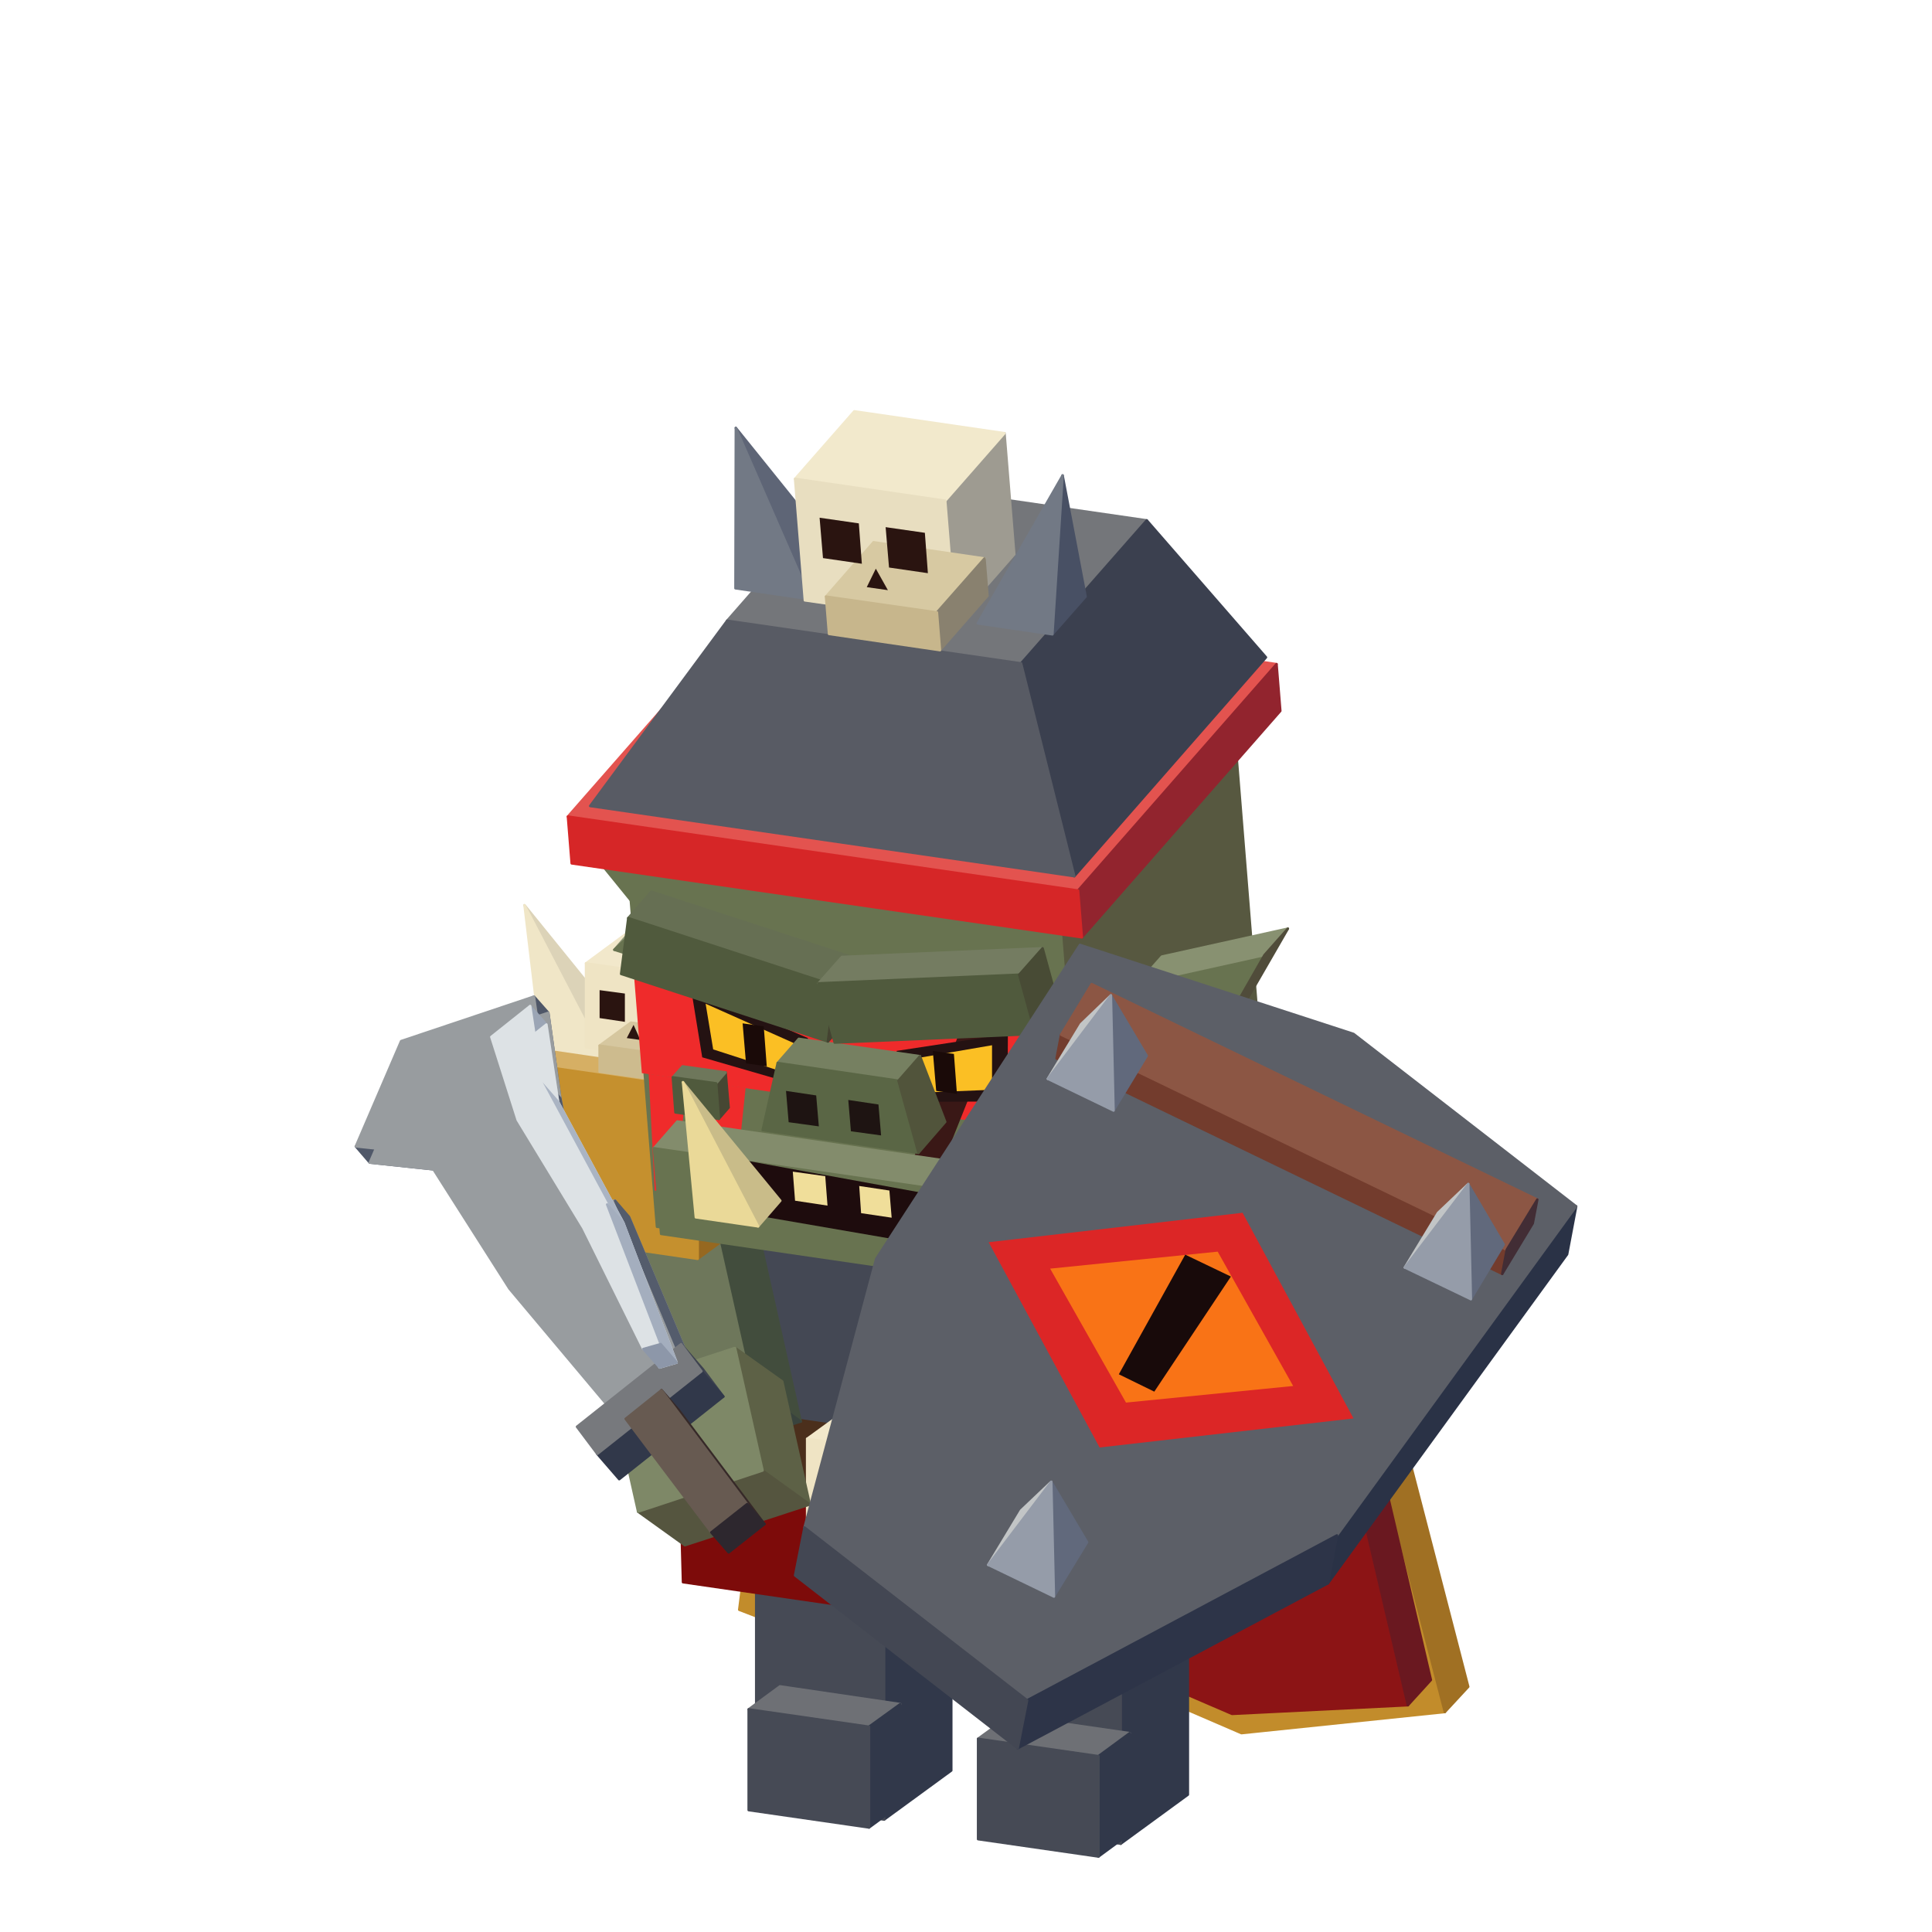
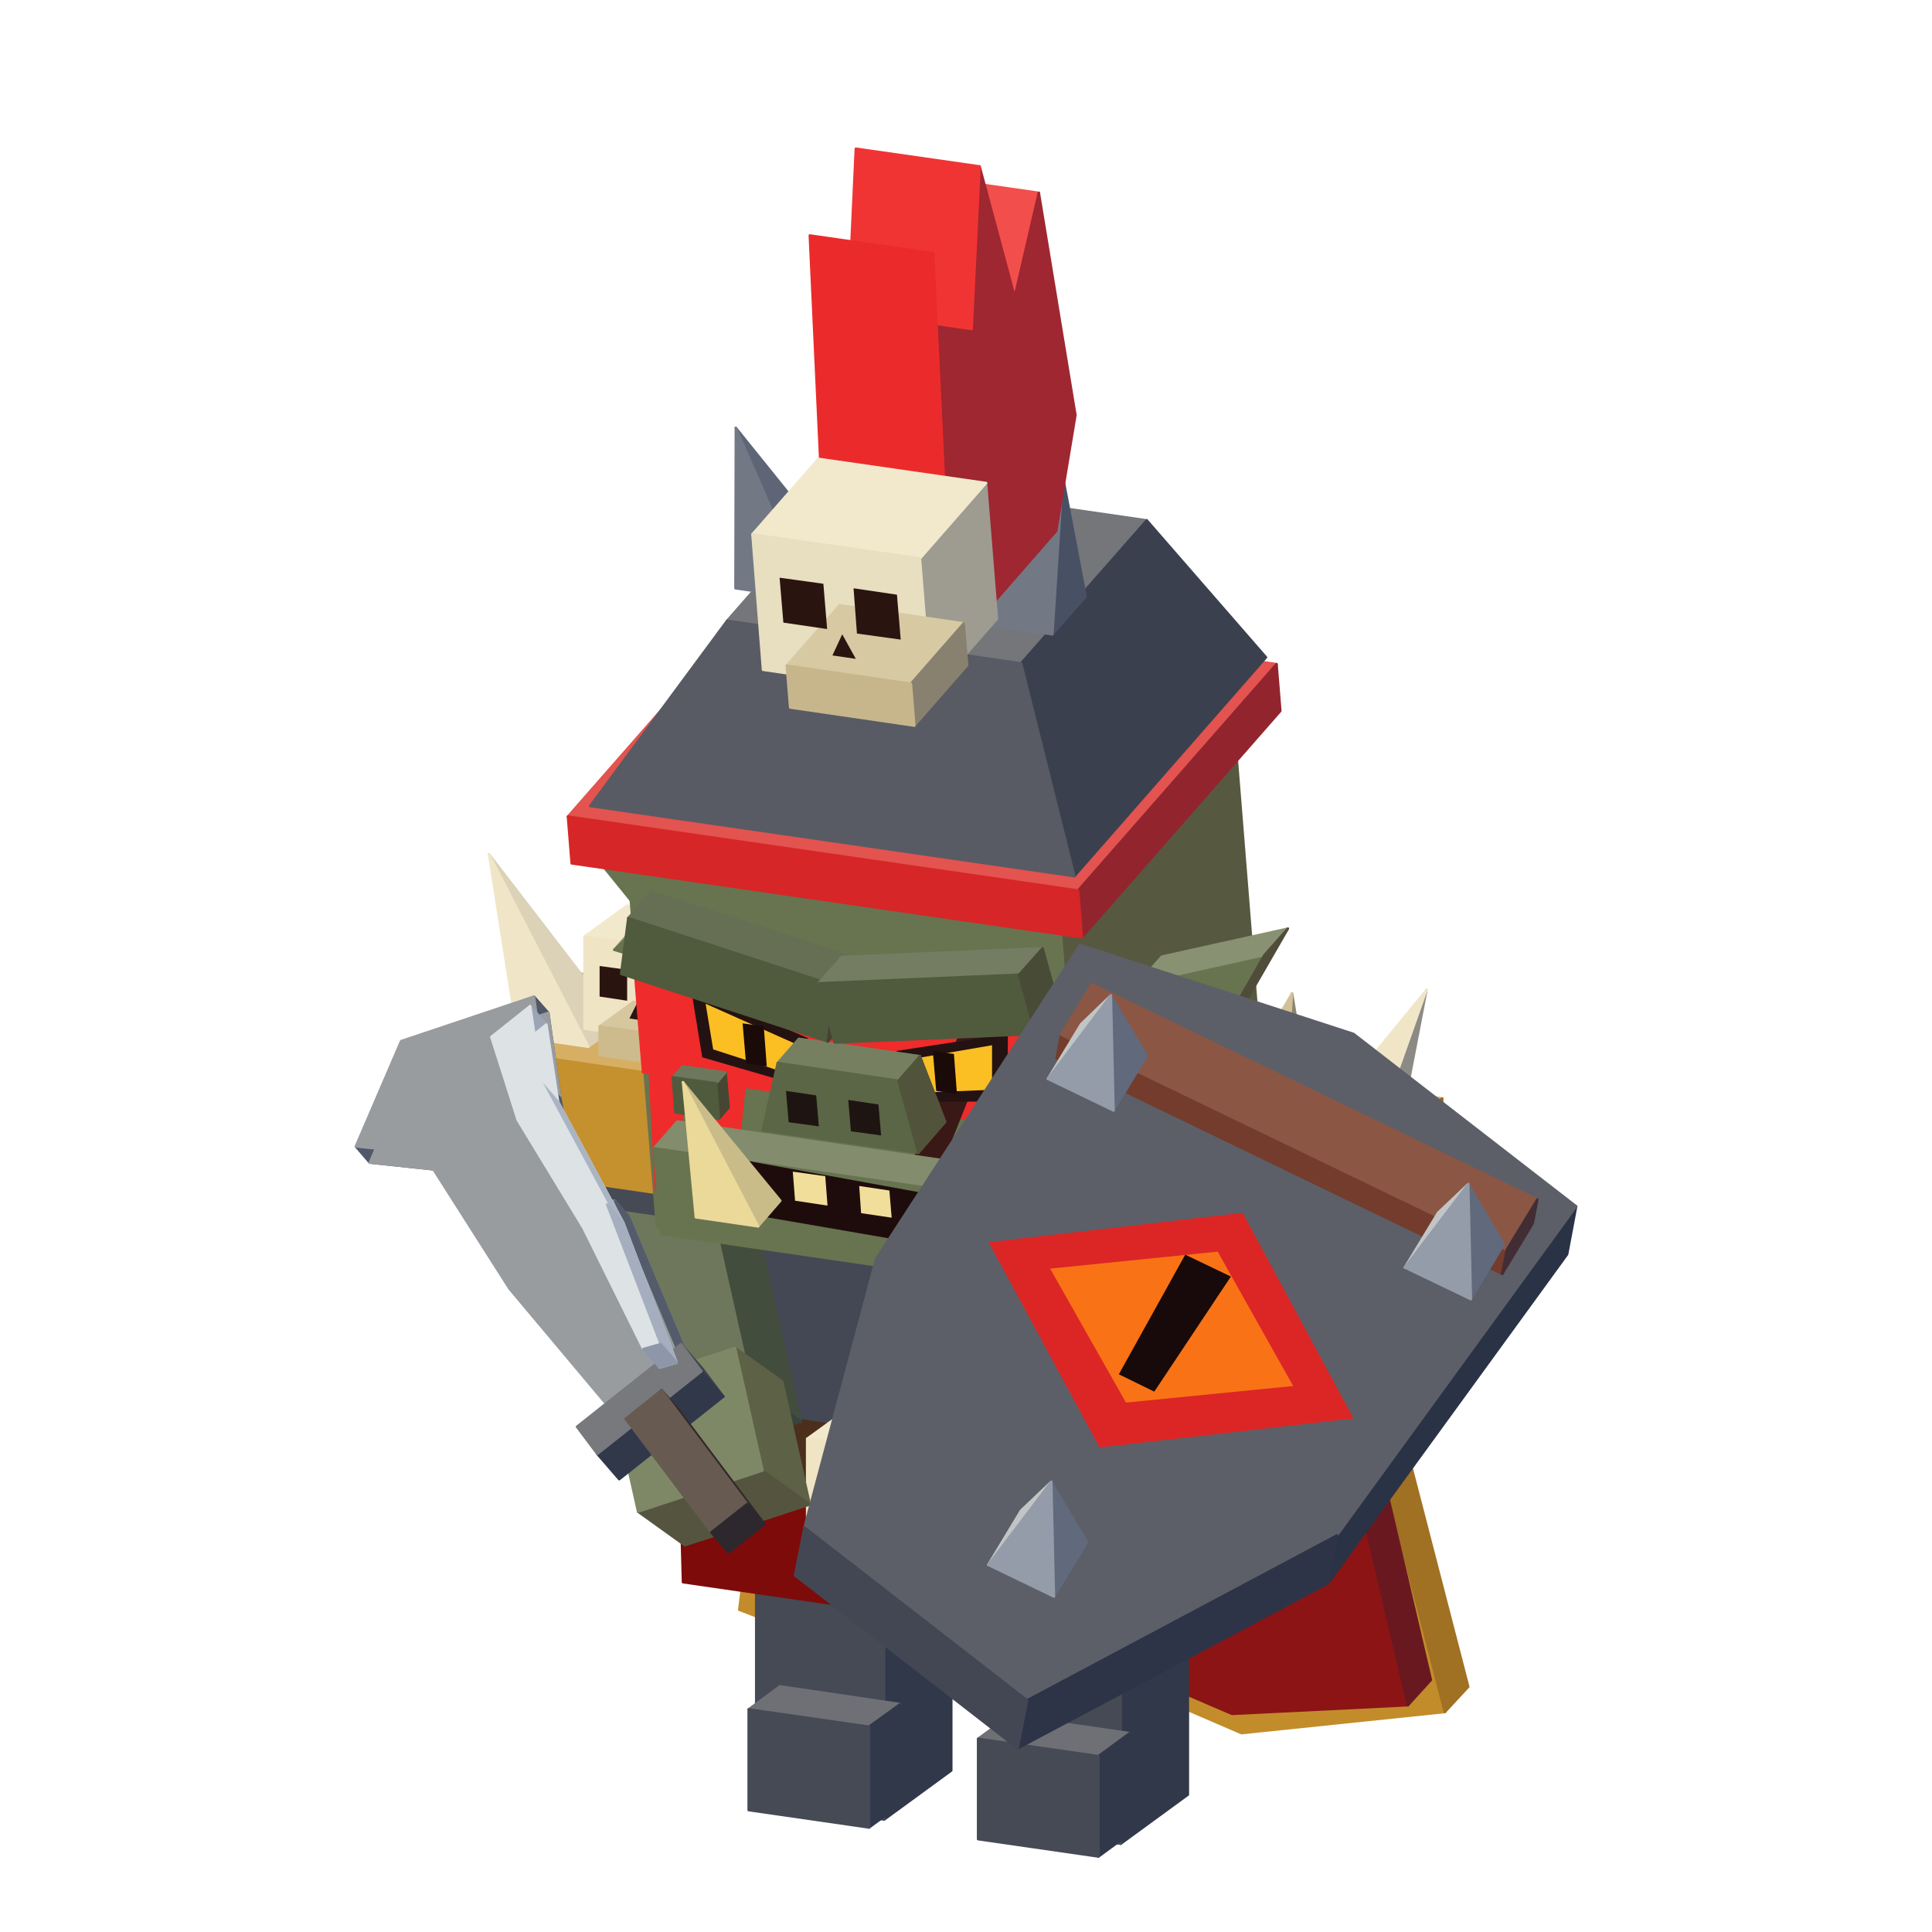
<svg xmlns="http://www.w3.org/2000/svg" width="512" height="512" viewBox="0 0 512 512" data-sprite="orcs_defender_veteran">
  <polygon points="195.9,426.6 251.7,448.1 289.6,442.3 329.0,459.3 382.9,453.7 342.2,296.5 214.7,278.1" fill="#c28c2b" stroke="#c28c2b" stroke-width="0.65" stroke-linejoin="round" />
  <polygon points="382.9,453.7 389.1,447.0 348.4,289.8 342.2,296.5" fill="#a07023" stroke="#a07023" stroke-width="0.65" stroke-linejoin="round" />
  <polygon points="342.2,296.5 348.4,289.8 220.8,271.3 214.7,278.1" fill="#d8b36b" stroke="#d8b36b" stroke-width="0.65" stroke-linejoin="round" />
  <polygon points="201.2,427.0 249.1,443.0 287.0,437.2 326.5,454.2 373.1,451.9 337.1,298.4 215.6,280.8" fill="#8c1415" stroke="#8c1415" stroke-width="0.65" stroke-linejoin="round" />
  <polygon points="373.1,451.9 379.2,445.2 343.3,291.6 337.1,298.4" fill="#6a1820" stroke="#6a1820" stroke-width="0.65" stroke-linejoin="round" />
  <polygon points="337.1,298.4 343.3,291.6 221.8,274.0 215.6,280.8" fill="#a64441" stroke="#a64441" stroke-width="0.65" stroke-linejoin="round" />
  <polygon points="297.0,488.6 314.8,475.6 314.8,407.8 297.0,420.8" fill="#31384a" stroke="#31384a" stroke-width="0.65" stroke-linejoin="round" />
  <polygon points="263.1,415.9 297.0,420.8 314.8,407.8 280.9,402.9" fill="#6e7075" stroke="#6e7075" stroke-width="0.65" stroke-linejoin="round" />
  <polygon points="263.1,483.7 297.0,488.6 297.0,420.8 263.1,415.9" fill="#464a55" stroke="#464a55" stroke-width="0.65" stroke-linejoin="round" />
  <polygon points="234.3,482.2 252.1,469.2 252.1,401.4 234.3,414.5" fill="#31384a" stroke="#31384a" stroke-width="0.65" stroke-linejoin="round" />
  <polygon points="200.4,409.6 234.3,414.5 252.1,401.4 218.2,396.5" fill="#6e7075" stroke="#6e7075" stroke-width="0.65" stroke-linejoin="round" />
  <polygon points="200.4,477.3 234.3,482.2 234.3,414.5 200.4,409.6" fill="#464a55" stroke="#464a55" stroke-width="0.65" stroke-linejoin="round" />
  <polygon points="259.2,460.8 291.1,465.4 299.4,459.3 267.6,454.7" fill="#6e7075" stroke="#6e7075" stroke-width="0.65" stroke-linejoin="round" />
  <polygon points="291.1,492.0 299.4,485.9 299.4,459.3 291.1,465.4" fill="#31384a" stroke="#31384a" stroke-width="0.65" stroke-linejoin="round" />
  <polygon points="259.2,487.4 291.1,492.0 291.1,465.4 259.2,460.8" fill="#464a55" stroke="#464a55" stroke-width="0.65" stroke-linejoin="round" />
  <polygon points="198.4,453.0 230.3,457.6 238.6,451.6 206.7,446.9" fill="#6e7075" stroke="#6e7075" stroke-width="0.65" stroke-linejoin="round" />
  <polygon points="230.3,484.3 238.6,478.2 238.6,451.6 230.3,457.6" fill="#31384a" stroke="#31384a" stroke-width="0.65" stroke-linejoin="round" />
  <polygon points="198.4,479.7 230.3,484.3 230.3,457.6 198.4,453.0" fill="#464a55" stroke="#464a55" stroke-width="0.65" stroke-linejoin="round" />
  <polygon points="180.1,386.3 297.3,403.3 336.1,374.9 218.9,357.9" fill="#933431" stroke="#933431" stroke-width="0.65" stroke-linejoin="round" />
  <polygon points="295.6,435.9 335.2,407.0 336.1,374.9 297.3,403.3" fill="#54111c" stroke="#54111c" stroke-width="0.65" stroke-linejoin="round" />
  <polygon points="181.0,419.3 295.6,435.9 297.3,403.3 180.1,386.3" fill="#7d0b0a" stroke="#7d0b0a" stroke-width="0.65" stroke-linejoin="round" />
  <polygon points="176.0,370.8 296.7,388.3 337.1,358.8 216.4,341.3" fill="#6b5441" stroke="#6b5441" stroke-width="0.65" stroke-linejoin="round" />
  <polygon points="296.7,405.3 337.1,375.7 337.1,358.8 296.7,388.3" fill="#372927" stroke="#372927" stroke-width="0.65" stroke-linejoin="round" />
  <polygon points="176.0,387.8 296.7,405.3 296.7,388.3 176.0,370.8" fill="#4b2f1c" stroke="#4b2f1c" stroke-width="0.65" stroke-linejoin="round" />
  <polygon points="172.5,305.3 296.4,323.2 332.8,296.6 208.9,278.7" fill="#6e7075" stroke="#6e7075" stroke-width="0.65" stroke-linejoin="round" />
  <polygon points="295.4,387.8 334.1,359.4 332.8,296.6 296.4,323.2" fill="#303749" stroke="#303749" stroke-width="0.65" stroke-linejoin="round" />
  <polygon points="178.2,370.8 295.4,387.8 296.4,323.2 172.5,305.3" fill="#444854" stroke="#444854" stroke-width="0.65" stroke-linejoin="round" />
  <polygon points="221.4,378.4 244.8,381.8 248.9,378.8 225.6,375.4" fill="#d6af64" stroke="#d6af64" stroke-width="0.65" stroke-linejoin="round" />
  <polygon points="221.4,399.0 244.8,402.4 244.8,381.8 221.4,378.4" fill="#c5902e" stroke="#c5902e" stroke-width="0.65" stroke-linejoin="round" />
  <polygon points="244.8,402.4 248.9,399.4 248.9,378.8 244.8,381.8" fill="#966820" stroke="#966820" stroke-width="0.65" stroke-linejoin="round" />
  <polygon points="213.9,381.3 242.0,385.4 253.2,377.1 225.2,373.1" fill="#f2e8cb" stroke="#f2e8cb" stroke-width="0.65" stroke-linejoin="round" />
  <polygon points="242.0,409.8 253.2,401.5 253.2,377.1 242.0,385.4" fill="#9e9b91" stroke="#9e9b91" stroke-width="0.65" stroke-linejoin="round" />
  <polygon points="213.9,405.7 242.0,409.8 242.0,385.4 213.9,381.3" fill="#efe4c4" stroke="#efe4c4" stroke-width="0.65" stroke-linejoin="round" />
  <polygon points="218.0,405.1 238.7,408.1 247.7,401.5 227.0,398.5" fill="#d6c79f" stroke="#d6c79f" stroke-width="0.65" stroke-linejoin="round" />
  <polygon points="238.7,415.6 247.7,409.1 247.7,401.5 238.7,408.1" fill="#89816f" stroke="#89816f" stroke-width="0.65" stroke-linejoin="round" />
  <polygon points="218.0,412.6 238.7,415.6 238.7,408.1 218.0,405.1" fill="#cdbb8e" stroke="#cdbb8e" stroke-width="0.65" stroke-linejoin="round" />
  <polygon points="217.9,397.2 225.2,398.2 225.2,390.1 217.9,389.0" fill="#2a1410" />
  <polygon points="227.8,399.2 229.7,403.5 225.8,402.9" fill="#2a1410" />
  <polygon points="230.3,398.9 237.6,400.0 237.6,391.9 230.3,390.8" fill="#2a1410" />
  <polygon points="166.6,302.3 303.0,322.1 342.5,293.1 206.2,273.4" fill="#d6af64" stroke="#d6af64" stroke-width="0.65" stroke-linejoin="round" />
  <polygon points="303.0,337.8 342.5,308.9 342.5,293.1 303.0,322.1" fill="#966820" stroke="#966820" stroke-width="0.65" stroke-linejoin="round" />
  <polygon points="166.6,318.0 303.0,337.8 303.0,322.1 166.6,302.3" fill="#c5902e" stroke="#c5902e" stroke-width="0.65" stroke-linejoin="round" />
  <polygon points="199.0,367.1 212.2,376.7 195.7,303.2 182.5,293.6" fill="#424d3d" stroke="#424d3d" stroke-width="0.65" stroke-linejoin="round" />
  <polygon points="177.1,388.3 212.2,376.7 199.0,367.1 163.8,378.7" fill="#39433d" stroke="#39433d" stroke-width="0.65" stroke-linejoin="round" />
  <polygon points="163.8,378.7 199.0,367.1 182.5,293.6 147.3,305.2" fill="#6e775b" stroke="#6e775b" stroke-width="0.65" stroke-linejoin="round" />
-   <polygon points="132.7,281.0 184.9,288.6 210.7,269.7 158.5,262.1" fill="#d6af64" stroke="#d6af64" stroke-width="0.65" stroke-linejoin="round" />
-   <polygon points="184.9,333.6 210.7,314.7 210.7,269.7 184.9,288.6" fill="#966820" stroke="#966820" stroke-width="0.65" stroke-linejoin="round" />
-   <polygon points="132.7,326.0 184.9,333.6 184.9,288.6 132.7,281.0" fill="#c5902e" stroke="#c5902e" stroke-width="0.65" stroke-linejoin="round" />
-   <polygon points="159.9,280.0 167.2,274.7 139.0,239.9" fill="#dcd3b8" stroke="#dcd3b8" stroke-width="0.65" stroke-linejoin="round" />
-   <polygon points="143.5,277.6 159.9,280.0 139.0,239.9" fill="#f0e6c7" stroke="#f0e6c7" stroke-width="0.65" stroke-linejoin="round" />
-   <polygon points="155.3,255.3 181.0,259.0 191.3,251.4 165.6,247.7" fill="#f2e8cb" stroke="#f2e8cb" stroke-width="0.65" stroke-linejoin="round" />
-   <polygon points="181.0,281.3 191.3,273.8 191.3,251.4 181.0,259.0" fill="#9e9b91" stroke="#9e9b91" stroke-width="0.65" stroke-linejoin="round" />
-   <polygon points="155.3,277.6 181.0,281.3 181.0,259.0 155.3,255.3" fill="#efe4c4" stroke="#efe4c4" stroke-width="0.65" stroke-linejoin="round" />
-   <polygon points="158.9,277.1 178.0,279.8 186.2,273.8 167.2,271.0" fill="#d6c79f" stroke="#d6c79f" stroke-width="0.65" stroke-linejoin="round" />
-   <polygon points="178.0,286.7 186.2,280.7 186.2,273.8 178.0,279.8" fill="#89816f" stroke="#89816f" stroke-width="0.65" stroke-linejoin="round" />
-   <polygon points="158.9,284.0 178.0,286.7 178.0,279.8 158.9,277.1" fill="#cdbb8e" stroke="#cdbb8e" stroke-width="0.65" stroke-linejoin="round" />
-   <polygon points="158.9,269.8 165.6,270.8 165.6,263.3 158.9,262.4" fill="#2a1410" />
-   <polygon points="167.9,271.6 169.7,275.6 166.1,275.1" fill="#2a1410" />
-   <polygon points="170.2,271.5 176.9,272.4 176.9,265.0 170.2,264.0" fill="#2a1410" />
+   <polygon points="122.1,302.2 185.2,311.4 214.4,290.1 151.2,280.9" fill="#6e7075" stroke="#6e7075" stroke-width="0.65" stroke-linejoin="round" />
+   <polygon points="185.2,323.5 214.4,302.2 214.4,290.1 185.2,311.4" fill="#31384a" stroke="#31384a" stroke-width="0.65" stroke-linejoin="round" />
+   <polygon points="122.1,314.3 185.2,323.5 185.2,311.4 122.1,302.2" fill="#464a55" stroke="#464a55" stroke-width="0.65" stroke-linejoin="round" />
+   <polygon points="125.4,277.6 183.9,286.1 211.0,266.3 152.5,257.8" fill="#d6af64" stroke="#d6af64" stroke-width="0.65" stroke-linejoin="round" />
+   <polygon points="183.9,317.6 211.0,297.8 211.0,266.3 183.9,286.1" fill="#966820" stroke="#966820" stroke-width="0.65" stroke-linejoin="round" />
+   <polygon points="125.4,309.1 183.9,317.6 183.9,286.1 125.4,277.6" fill="#c5902e" stroke="#c5902e" stroke-width="0.65" stroke-linejoin="round" />
+   <polygon points="185.1,275.2 192.4,269.8 173.5,238.8" fill="#ac9f7f" stroke="#ac9f7f" stroke-width="0.65" stroke-linejoin="round" />
+   <polygon points="168.7,272.8 185.1,275.2 173.5,238.8" fill="#d2c197" stroke="#d2c197" stroke-width="0.65" stroke-linejoin="round" />
+   <polygon points="155.9,277.4 164.2,271.4 129.6,226.4" fill="#dbd2b7" stroke="#dbd2b7" stroke-width="0.65" stroke-linejoin="round" />
+   <polygon points="137.2,274.7 155.9,277.4 129.6,226.4" fill="#f0e6c7" stroke="#f0e6c7" stroke-width="0.65" stroke-linejoin="round" />
+   <polygon points="154.9,248.2 183.0,252.3 194.2,244.1 166.2,240.0" fill="#f2e8cb" stroke="#f2e8cb" stroke-width="0.65" stroke-linejoin="round" />
+   <polygon points="183.0,276.7 194.2,268.5 194.2,244.1 183.0,252.3" fill="#9e9b91" stroke="#9e9b91" stroke-width="0.65" stroke-linejoin="round" />
+   <polygon points="154.9,272.6 183.0,276.7 183.0,252.3 154.9,248.2" fill="#efe4c4" stroke="#efe4c4" stroke-width="0.65" stroke-linejoin="round" />
+   <polygon points="158.9,272.0 179.7,275.0 188.7,268.5 167.9,265.5" fill="#d6c79f" stroke="#d6c79f" stroke-width="0.65" stroke-linejoin="round" />
+   <polygon points="179.7,282.6 188.7,276.0 188.7,268.5 179.7,275.0" fill="#89816f" stroke="#89816f" stroke-width="0.65" stroke-linejoin="round" />
+   <polygon points="158.9,279.6 179.7,282.6 179.7,275.0 158.9,272.0" fill="#cdbb8e" stroke="#cdbb8e" stroke-width="0.65" stroke-linejoin="round" />
+   <polygon points="158.9,264.1 166.2,265.2 166.2,257.0 158.9,256.0" fill="#2a1410" />
+   <polygon points="168.7,266.1 170.7,270.5 166.8,269.9" fill="#2a1410" />
+   <polygon points="171.3,265.9 178.6,267.0 178.6,258.8 171.3,257.8" fill="#2a1410" />
  <polygon points="171.3,243.7 177.4,236.7 169.0,244.6 162.8,251.7" fill="#889171" stroke="#889171" stroke-width="0.65" stroke-linejoin="round" />
  <polygon points="193.0,261.2 199.2,254.1 197.9,237.6 191.7,244.6" fill="#575840" stroke="#575840" stroke-width="0.65" stroke-linejoin="round" />
  <polygon points="191.7,244.6 197.9,237.6 162.3,218.1 156.2,225.1" fill="#727d5a" stroke="#727d5a" stroke-width="0.65" stroke-linejoin="round" />
  <polygon points="191.7,244.6 156.2,225.1 171.3,243.7 162.8,251.7 193.0,261.2" fill="#687350" stroke="#687350" stroke-width="0.65" stroke-linejoin="round" />
  <polygon points="288.7,341.7 334.8,289.0 326.5,185.5 280.4,238.1" fill="#575840" stroke="#575840" stroke-width="0.65" stroke-linejoin="round" />
  <polygon points="165.8,221.5 280.4,238.1 326.5,185.5 211.9,168.9" fill="#838c6c" stroke="#838c6c" stroke-width="0.65" stroke-linejoin="round" />
  <polygon points="174.1,325.1 288.7,341.7 280.4,238.1 165.8,221.5" fill="#687350" stroke="#687350" stroke-width="0.65" stroke-linejoin="round" />
  <polygon points="303.1,277.1 323.2,273.9 335.1,253.1 301.7,260.5" fill="#687350" stroke="#687350" stroke-width="0.65" stroke-linejoin="round" />
  <polygon points="335.1,253.1 341.3,246.1 307.9,253.5 301.7,260.5" fill="#889171" stroke="#889171" stroke-width="0.65" stroke-linejoin="round" />
  <polygon points="323.2,273.9 329.3,266.9 341.3,246.1 335.1,253.1" fill="#504c3a" stroke="#504c3a" stroke-width="0.65" stroke-linejoin="round" />
  <polygon points="171.9,284.6 182.2,286.1 178.7,316.3 173.5,315.5" fill="#ef2b2b" />
  <polygon points="188.5,287.0 197.6,288.3 194.4,318.6 189.8,317.9" fill="#ef2b2b" />
  <polygon points="257.2,297.0 266.4,298.3 270.0,329.5 265.5,328.9" fill="#ef2b2b" />
  <polygon points="170.1,284.4 284.7,301.0 282.2,269.9 167.6,253.3" fill="#ef2b2b" />
  <polygon points="272.7,299.2 283.0,300.7 286.4,331.9 281.2,331.2" fill="#ef2b2b" />
  <polygon points="183.1,261.8 214.1,275.1 213.7,288.2 186.1,280.2" fill="#241212" />
  <polygon points="256.8,266.5 266.0,267.8 249.0,310.4 242.0,307.3" fill="#3a1816" />
  <polygon points="237.6,278.5 267.1,274.0 267.0,291.9 240.1,292.0" fill="#241212" />
  <polygon points="187.0,266.0 210.3,276.4 209.4,284.7 189.0,278.1" fill="#fbbf24" />
  <polygon points="240.8,280.8 262.9,277.0 262.9,288.8 243.0,289.6" fill="#fbbf24" />
  <polygon points="197.7,281.8 203.2,282.6 202.4,272.0 196.8,271.2" fill="#1a0a08" />
  <polygon points="248.1,289.1 253.6,289.9 252.8,279.3 247.2,278.5" fill="#1a0a08" />
  <polygon points="190.5,296.5 193.1,293.5 192.3,284.2 189.8,287.1" fill="#464733" stroke="#464733" stroke-width="0.65" stroke-linejoin="round" />
  <polygon points="178.3,285.5 189.8,287.1 192.3,284.2 180.9,282.6" fill="#6e775b" stroke="#6e775b" stroke-width="0.65" stroke-linejoin="round" />
  <polygon points="179.0,294.8 190.5,296.5 189.8,287.1 178.3,285.5" fill="#505a3d" stroke="#505a3d" stroke-width="0.65" stroke-linejoin="round" />
  <polygon points="173.3,304.3 274.2,318.9 280.3,311.9 179.5,297.2" fill="#838c6c" stroke="#838c6c" stroke-width="0.65" stroke-linejoin="round" />
  <polygon points="175.2,327.0 276.0,341.7 274.2,318.9 173.3,304.3" fill="#687350" stroke="#687350" stroke-width="0.65" stroke-linejoin="round" />
  <polygon points="276.0,341.7 282.2,334.6 280.3,311.9 274.2,318.9" fill="#575840" stroke="#575840" stroke-width="0.65" stroke-linejoin="round" />
  <polygon points="206.1,281.7 238.1,286.4 243.8,279.9 211.7,275.3" fill="#768061" stroke="#768061" stroke-width="0.65" stroke-linejoin="round" />
  <polygon points="202.1,299.5 243.4,305.5 238.1,286.4 206.1,281.7" fill="#5a6645" stroke="#5a6645" stroke-width="0.65" stroke-linejoin="round" />
  <polygon points="243.4,305.5 250.5,297.3 243.8,279.9 238.1,286.4" fill="#51543b" stroke="#51543b" stroke-width="0.65" stroke-linejoin="round" />
  <polygon points="166.5,243.3 221.3,261.2 227.5,254.2 172.6,236.3" fill="#666f53" stroke="#666f53" stroke-width="0.65" stroke-linejoin="round" />
  <polygon points="164.6,258.1 219.4,276.0 221.3,261.2 166.5,243.3" fill="#505a3d" stroke="#505a3d" stroke-width="0.65" stroke-linejoin="round" />
  <polygon points="219.4,276.0 225.6,269.0 227.5,254.2 221.3,261.2" fill="#444331" stroke="#444331" stroke-width="0.65" stroke-linejoin="round" />
  <polygon points="216.9,260.6 270.1,258.3 276.3,251.3 223.1,253.6" fill="#747c61" stroke="#747c61" stroke-width="0.65" stroke-linejoin="round" />
  <polygon points="221.2,276.3 274.4,274.0 270.1,258.3 216.9,260.6" fill="#505a3d" stroke="#505a3d" stroke-width="0.65" stroke-linejoin="round" />
  <polygon points="274.4,274.0 280.6,267.0 276.3,251.3 270.1,258.3" fill="#484b35" stroke="#484b35" stroke-width="0.65" stroke-linejoin="round" />
  <polygon points="182.5,304.8 263.0,319.5 259.5,332.3 188.2,320.0" fill="#1e0c0d" />
  <polygon points="210.7,318.2 219.3,319.5 218.7,311.7 210.1,310.5" fill="#f0de9a" />
  <polygon points="228.2,321.5 236.3,322.7 235.7,315.5 227.7,314.3" fill="#f0de9a" />
  <polygon points="209.0,297.4 217.0,298.5 216.3,290.3 208.3,289.1" fill="#1e1412" />
  <polygon points="225.5,299.8 233.5,300.9 232.8,292.7 224.8,291.5" fill="#1e1412" />
  <polygon points="200.9,325.0 206.8,318.2 181.0,286.8" fill="#c9bc89" stroke="#c9bc89" stroke-width="0.65" stroke-linejoin="round" />
  <polygon points="184.4,322.6 200.9,325.0 181.0,286.8" fill="#ead998" stroke="#ead998" stroke-width="0.65" stroke-linejoin="round" />
  <polygon points="256.9,333.4 262.2,327.3 254.8,306.8" fill="#96906c" stroke="#96906c" stroke-width="0.65" stroke-linejoin="round" />
  <polygon points="242.0,331.3 256.9,333.4 254.8,306.8" fill="#dbcc86" stroke="#dbcc86" stroke-width="0.65" stroke-linejoin="round" />
  <polygon points="150.5,216.4 285.7,236.0 338.3,176.0 203.1,156.4" fill="#e3534f" stroke="#e3534f" stroke-width="0.65" stroke-linejoin="round" />
  <polygon points="286.7,248.4 339.3,188.4 338.3,176.0 285.7,236.0" fill="#92242e" stroke="#92242e" stroke-width="0.65" stroke-linejoin="round" />
  <polygon points="151.5,228.8 286.7,248.4 285.7,236.0 150.5,216.4" fill="#d62627" stroke="#d62627" stroke-width="0.65" stroke-linejoin="round" />
  <polygon points="192.7,164.5 270.6,175.8 303.9,137.9 225.9,126.6" fill="#74767a" stroke="#74767a" stroke-width="0.65" stroke-linejoin="round" />
  <polygon points="284.7,232.2 335.5,174.2 303.9,137.9 270.6,175.8" fill="#3b404f" stroke="#3b404f" stroke-width="0.65" stroke-linejoin="round" />
  <polygon points="156.4,213.6 284.7,232.2 270.6,175.8 192.7,164.5" fill="#585b64" stroke="#585b64" stroke-width="0.65" stroke-linejoin="round" />
  <polygon points="214.8,158.8 223.5,148.8 195.0,113.4" fill="#5e6576" stroke="#5e6576" stroke-width="0.65" stroke-linejoin="round" />
  <polygon points="194.9,155.9 214.8,158.8 195.0,113.4" fill="#727985" stroke="#727985" stroke-width="0.65" stroke-linejoin="round" />
  <polygon points="246.9,163.4 255.6,153.5 238.3,119.7" fill="#535b6d" stroke="#535b6d" stroke-width="0.65" stroke-linejoin="round" />
  <polygon points="227.0,160.5 246.9,163.4 238.3,119.7" fill="#727985" stroke="#727985" stroke-width="0.65" stroke-linejoin="round" />
  <polygon points="278.9,168.1 287.7,158.1 281.6,126.0" fill="#485064" stroke="#485064" stroke-width="0.65" stroke-linejoin="round" />
  <polygon points="259.1,165.2 278.9,168.1 281.6,126.0" fill="#727985" stroke="#727985" stroke-width="0.65" stroke-linejoin="round" />
-   <polygon points="253.1,164.8 268.8,146.9 266.2,114.8 250.5,132.7" fill="#9e9b91" stroke="#9e9b91" stroke-width="0.65" stroke-linejoin="round" />
-   <polygon points="210.7,126.9 250.5,132.7 266.2,114.8 226.4,109.0" fill="#f2e9cc" stroke="#f2e9cc" stroke-width="0.65" stroke-linejoin="round" />
-   <polygon points="213.3,159.1 253.1,164.8 250.5,132.7 210.7,126.9" fill="#e8dec0" stroke="#e8dec0" stroke-width="0.65" stroke-linejoin="round" />
-   <polygon points="218.9,158.1 248.3,162.3 260.9,148.0 231.5,143.7" fill="#d7c9a2" stroke="#d7c9a2" stroke-width="0.65" stroke-linejoin="round" />
-   <polygon points="249.1,172.3 261.7,157.9 260.9,148.0 248.3,162.3" fill="#89816f" stroke="#89816f" stroke-width="0.65" stroke-linejoin="round" />
-   <polygon points="219.7,168.0 249.1,172.3 248.3,162.3 218.9,158.1" fill="#c7b68c" stroke="#c7b68c" stroke-width="0.65" stroke-linejoin="round" />
-   <polygon points="232.1,150.7 235.3,156.4 229.7,155.6" fill="#2a1410" />
-   <polygon points="218.1,147.9 228.4,149.4 227.6,138.7 217.2,137.2" fill="#2a1410" />
-   <polygon points="235.6,150.4 245.9,151.9 245.1,141.2 234.7,139.7" fill="#2a1410" />
+   <polygon points="275.3,51.1 242.5,46.4 236.2,73.9 268.9,78.7" fill="#f24e4c" stroke="#f24e4c" stroke-width="0.65" stroke-linejoin="round" />
+   <polygon points="279.9,140.7 285.0,110.0 275.3,51.1 268.9,78.7 259.6,44.1 257.5,87.2 247.3,67.1 252.3,172.3" fill="#9e2731" stroke="#9e2731" stroke-width="0.65" stroke-linejoin="round" />
+   <polygon points="259.6,44.1 226.8,39.4 224.8,82.4 257.5,87.2" fill="#f03434" stroke="#f03434" stroke-width="0.65" stroke-linejoin="round" />
+   <polygon points="247.3,67.1 214.6,62.4 219.5,167.6 252.3,172.3" fill="#eb2b2b" stroke="#eb2b2b" stroke-width="0.65" stroke-linejoin="round" />
+   <polygon points="246.7,184.0 264.2,164.0 261.3,128.0 243.8,148.0" fill="#9e9b91" stroke="#9e9b91" stroke-width="0.65" stroke-linejoin="round" />
+   <polygon points="199.4,141.6 243.8,148.0 261.3,128.0 216.9,121.6" fill="#f2e9cc" stroke="#f2e9cc" stroke-width="0.65" stroke-linejoin="round" />
+   <polygon points="202.2,177.5 246.7,184.0 243.8,148.0 199.4,141.6" fill="#e8dec0" stroke="#e8dec0" stroke-width="0.65" stroke-linejoin="round" />
+   <polygon points="208.5,176.4 241.4,181.2 255.4,165.2 222.5,160.4" fill="#d7c9a2" stroke="#d7c9a2" stroke-width="0.65" stroke-linejoin="round" />
+   <polygon points="242.3,192.3 256.3,176.3 255.4,165.2 241.4,181.2" fill="#89816f" stroke="#89816f" stroke-width="0.65" stroke-linejoin="round" />
+   <polygon points="209.4,187.5 242.3,192.3 241.4,181.2 208.5,176.4" fill="#c7b68c" stroke="#c7b68c" stroke-width="0.65" stroke-linejoin="round" />
+   <polygon points="223.2,168.1 226.8,174.6 220.6,173.7" fill="#2a1410" />
+   <polygon points="207.6,165.0 219.2,166.7 218.2,154.7 206.6,153.1" fill="#2a1410" />
+   <polygon points="227.1,167.9 238.7,169.5 237.7,157.6 226.2,155.9" fill="#2a1410" />
+   <polygon points="293.3,327.1 356.4,336.2 385.6,314.9 322.4,305.7" fill="#6e7075" stroke="#6e7075" stroke-width="0.65" stroke-linejoin="round" />
+   <polygon points="356.4,348.3 385.6,327.0 385.6,314.9 356.4,336.2" fill="#31384a" stroke="#31384a" stroke-width="0.65" stroke-linejoin="round" />
+   <polygon points="293.3,339.2 356.4,348.3 356.4,336.2 293.3,327.1" fill="#464a55" stroke="#464a55" stroke-width="0.65" stroke-linejoin="round" />
+   <polygon points="296.6,302.4 355.1,310.9 382.2,291.1 323.7,282.6" fill="#d6af64" stroke="#d6af64" stroke-width="0.65" stroke-linejoin="round" />
+   <polygon points="355.1,342.4 382.2,322.6 382.2,291.1 355.1,310.9" fill="#966820" stroke="#966820" stroke-width="0.65" stroke-linejoin="round" />
+   <polygon points="296.6,333.9 355.1,342.4 355.1,310.9 296.6,302.4" fill="#c5902e" stroke="#c5902e" stroke-width="0.65" stroke-linejoin="round" />
+   <polygon points="339.9,297.6 347.2,292.3 342.4,263.3" fill="#8b8471" stroke="#8b8471" stroke-width="0.65" stroke-linejoin="round" />
+   <polygon points="323.6,295.2 339.9,297.6 342.4,263.3" fill="#d2c197" stroke="#d2c197" stroke-width="0.65" stroke-linejoin="round" />
+   <polygon points="362.1,307.3 370.5,301.3 378.0,262.4" fill="#8b8a85" stroke="#8b8a85" stroke-width="0.65" stroke-linejoin="round" />
+   <polygon points="343.4,304.6 362.1,307.3 378.0,262.4" fill="#f0e6c7" stroke="#f0e6c7" stroke-width="0.65" stroke-linejoin="round" />
  <polygon points="202.1,389.7 214.6,398.7 207.3,366.1 194.8,357.2" fill="#5d6146" stroke="#5d6146" stroke-width="0.65" stroke-linejoin="round" />
  <polygon points="181.5,409.5 214.6,398.7 202.1,389.7 169.1,400.6" fill="#55553f" stroke="#55553f" stroke-width="0.65" stroke-linejoin="round" />
  <polygon points="169.1,400.6 202.1,389.7 194.8,357.2 161.8,368.0" fill="#7e8867" stroke="#7e8867" stroke-width="0.65" stroke-linejoin="round" />
  <polygon points="312.1,383.0 321.3,405.6 357.4,344.1 348.3,321.5" fill="#3b453d" stroke="#3b453d" stroke-width="0.65" stroke-linejoin="round" />
  <polygon points="279.1,373.7 312.1,383.0 348.3,321.5 315.3,312.2" fill="#777f64" stroke="#777f64" stroke-width="0.65" stroke-linejoin="round" />
  <polygon points="288.3,396.3 321.3,405.6 312.1,383.0 279.1,373.7" fill="#4a553e" stroke="#4a553e" stroke-width="0.65" stroke-linejoin="round" />
  <polygon points="94.3,303.8 98.0,308.1 116.0,310.0 112.2,305.7" fill="#505869" stroke="#505869" stroke-width="0.65" stroke-linejoin="round" />
  <polygon points="144.8,286.7 148.5,291.1 145.3,268.4 141.5,264.1" fill="#4f5768" stroke="#4f5768" stroke-width="0.65" stroke-linejoin="round" />
  <polygon points="138.8,345.8 116.0,310.0 98.0,308.1 110.1,280.2 145.3,268.4 148.5,291.1 154.6,322.9 166.7,322.5 184.1,363.8 166.0,378.2" fill="#989c9f" stroke="#989c9f" stroke-width="0.65" stroke-linejoin="round" />
  <polygon points="150.9,318.6 154.6,322.9 148.5,291.1 144.8,286.7" fill="#505869" stroke="#505869" stroke-width="0.65" stroke-linejoin="round" />
  <polygon points="162.2,373.9 180.3,359.5 163.0,318.2 150.9,318.6 144.8,286.7 141.5,264.1 106.3,275.9 94.3,303.8 112.2,305.7 135.0,341.5" fill="#989c9f" stroke="#989c9f" stroke-width="0.65" stroke-linejoin="round" />
  <polygon points="180.3,359.5 184.1,363.8 166.7,322.5 163.0,318.2" fill="#545c6c" stroke="#545c6c" stroke-width="0.65" stroke-linejoin="round" />
  <polygon points="162.2,373.9 166.0,378.2 184.1,363.8 180.3,359.5" fill="#454d60" stroke="#454d60" stroke-width="0.65" stroke-linejoin="round" />
  <polygon points="185.9,363.4 191.7,370.1 186.3,362.9 180.5,356.2" fill="#3e4350" stroke="#3e4350" stroke-width="0.65" stroke-linejoin="round" />
  <polygon points="164.1,392.0 191.7,370.1 185.9,363.4 158.3,385.3" fill="#31384a" stroke="#31384a" stroke-width="0.65" stroke-linejoin="round" />
  <polygon points="158.3,385.3 185.9,363.4 180.5,356.2 152.9,378.1" fill="#77797d" stroke="#77797d" stroke-width="0.65" stroke-linejoin="round" />
  <polygon points="198.0,398.6 202.6,403.9 179.9,373.7 175.3,368.4" fill="#362928" stroke="#362928" stroke-width="0.65" stroke-linejoin="round" />
  <polygon points="188.5,406.1 198.0,398.6 175.3,368.4 165.8,376.0" fill="#675a51" stroke="#675a51" stroke-width="0.65" stroke-linejoin="round" />
  <polygon points="193.1,411.4 202.6,403.9 198.0,398.6 188.5,406.1" fill="#2d272e" stroke="#2d272e" stroke-width="0.65" stroke-linejoin="round" />
  <polygon points="143.6,287.1 147.9,292.0 144.8,271.5 140.5,266.6" fill="#9ba5b5" stroke="#9ba5b5" stroke-width="0.65" stroke-linejoin="round" />
  <polygon points="174.8,362.4 158.9,330.3 141.4,301.7 134.5,279.7 144.8,271.5 147.9,292.0 165.2,324.1 179.3,361.1" fill="#dde2e5" stroke="#dde2e5" stroke-width="0.65" stroke-linejoin="round" />
  <polygon points="160.9,319.2 165.2,324.1 147.9,292.0 143.6,287.1" fill="#aab4c3" stroke="#aab4c3" stroke-width="0.65" stroke-linejoin="round" />
  <polygon points="175.1,356.2 160.9,319.2 143.6,287.1 140.5,266.6 130.2,274.8 137.2,296.8 154.6,325.4 170.5,357.5" fill="#dde2e5" stroke="#dde2e5" stroke-width="0.65" stroke-linejoin="round" />
  <polygon points="175.1,356.2 179.3,361.1 165.2,324.1 160.9,319.2" fill="#a4aebe" stroke="#a4aebe" stroke-width="0.65" stroke-linejoin="round" />
  <polygon points="170.5,357.5 174.8,362.4 179.3,361.1 175.1,356.2" fill="#8d97a9" stroke="#8d97a9" stroke-width="0.65" stroke-linejoin="round" />
  <polygon points="276.8,412.8 307.8,421.5 299.2,400.2 268.2,391.5" fill="#636b4b" stroke="#636b4b" stroke-width="0.65" stroke-linejoin="round" />
  <polygon points="299.2,400.2 307.8,421.5 323.8,394.3 315.2,373.0" fill="#575840" stroke="#575840" stroke-width="0.65" stroke-linejoin="round" />
  <polygon points="268.2,391.5 299.2,400.2 315.2,373.0 284.2,364.3" fill="#848e6d" stroke="#848e6d" stroke-width="0.65" stroke-linejoin="round" />
  <polygon points="354.3,406.9 351.9,419.6 415.3,332.4 417.7,319.7" fill="#2a3246" stroke="#2a3246" stroke-width="0.65" stroke-linejoin="round" />
  <polygon points="232.2,333.6 213.2,404.8 272.2,450.6 354.3,406.9 417.7,319.7 358.7,274.0 286.2,250.4" fill="#5c5f67" stroke="#5c5f67" stroke-width="0.65" stroke-linejoin="round" />
  <polygon points="272.2,450.6 269.7,463.3 351.9,419.6 354.3,406.9" fill="#2d3448" stroke="#2d3448" stroke-width="0.65" stroke-linejoin="round" />
  <polygon points="213.2,404.8 210.7,417.5 269.7,463.3 272.2,450.6" fill="#434753" stroke="#434753" stroke-width="0.65" stroke-linejoin="round" />
  <polygon points="280.0,280.5 398.1,337.6 399.3,331.2 281.2,274.2" fill="#733c2d" stroke="#733c2d" stroke-width="0.65" stroke-linejoin="round" />
  <polygon points="281.2,274.2 399.3,331.2 407.4,317.9 289.3,260.8" fill="#8c5644" stroke="#8c5644" stroke-width="0.65" stroke-linejoin="round" />
  <polygon points="399.3,331.2 398.1,337.6 406.2,324.2 407.4,317.9" fill="#422d35" stroke="#422d35" stroke-width="0.65" stroke-linejoin="round" />
  <polygon points="262.0,329.2 329.3,321.4 358.7,375.9 291.4,383.6" fill="#dc2626" />
  <polygon points="278.3,336.2 322.7,331.7 342.7,367.3 298.4,371.7" fill="#f97316" />
  <polygon points="314.1,332.5 326.2,338.3 305.9,368.8 296.5,364.2" fill="#180a0a" />
  <polygon points="286.5,271.4 277.7,285.9 294.4,263.8" fill="#c2c5c6" stroke="#c2c5c6" stroke-width="0.65" stroke-linejoin="round" />
  <polygon points="295.1,294.3 303.9,279.8 294.4,263.8" fill="#61697c" stroke="#61697c" stroke-width="0.65" stroke-linejoin="round" />
  <polygon points="277.7,285.9 295.1,294.3 294.4,263.8" fill="#959ca9" stroke="#959ca9" stroke-width="0.65" stroke-linejoin="round" />
  <polygon points="381.1,321.4 372.3,335.9 389.1,313.8" fill="#c2c5c6" stroke="#c2c5c6" stroke-width="0.65" stroke-linejoin="round" />
  <polygon points="389.8,344.3 398.5,329.8 389.1,313.8" fill="#61697c" stroke="#61697c" stroke-width="0.65" stroke-linejoin="round" />
  <polygon points="372.3,335.9 389.8,344.3 389.1,313.8" fill="#959ca9" stroke="#959ca9" stroke-width="0.65" stroke-linejoin="round" />
  <polygon points="270.6,400.3 261.9,414.7 278.6,392.7" fill="#c2c5c6" stroke="#c2c5c6" stroke-width="0.65" stroke-linejoin="round" />
  <polygon points="279.3,423.1 288.1,408.7 278.6,392.7" fill="#61697c" stroke="#61697c" stroke-width="0.65" stroke-linejoin="round" />
  <polygon points="261.9,414.7 279.3,423.1 278.6,392.7" fill="#959ca9" stroke="#959ca9" stroke-width="0.65" stroke-linejoin="round" />
</svg>
